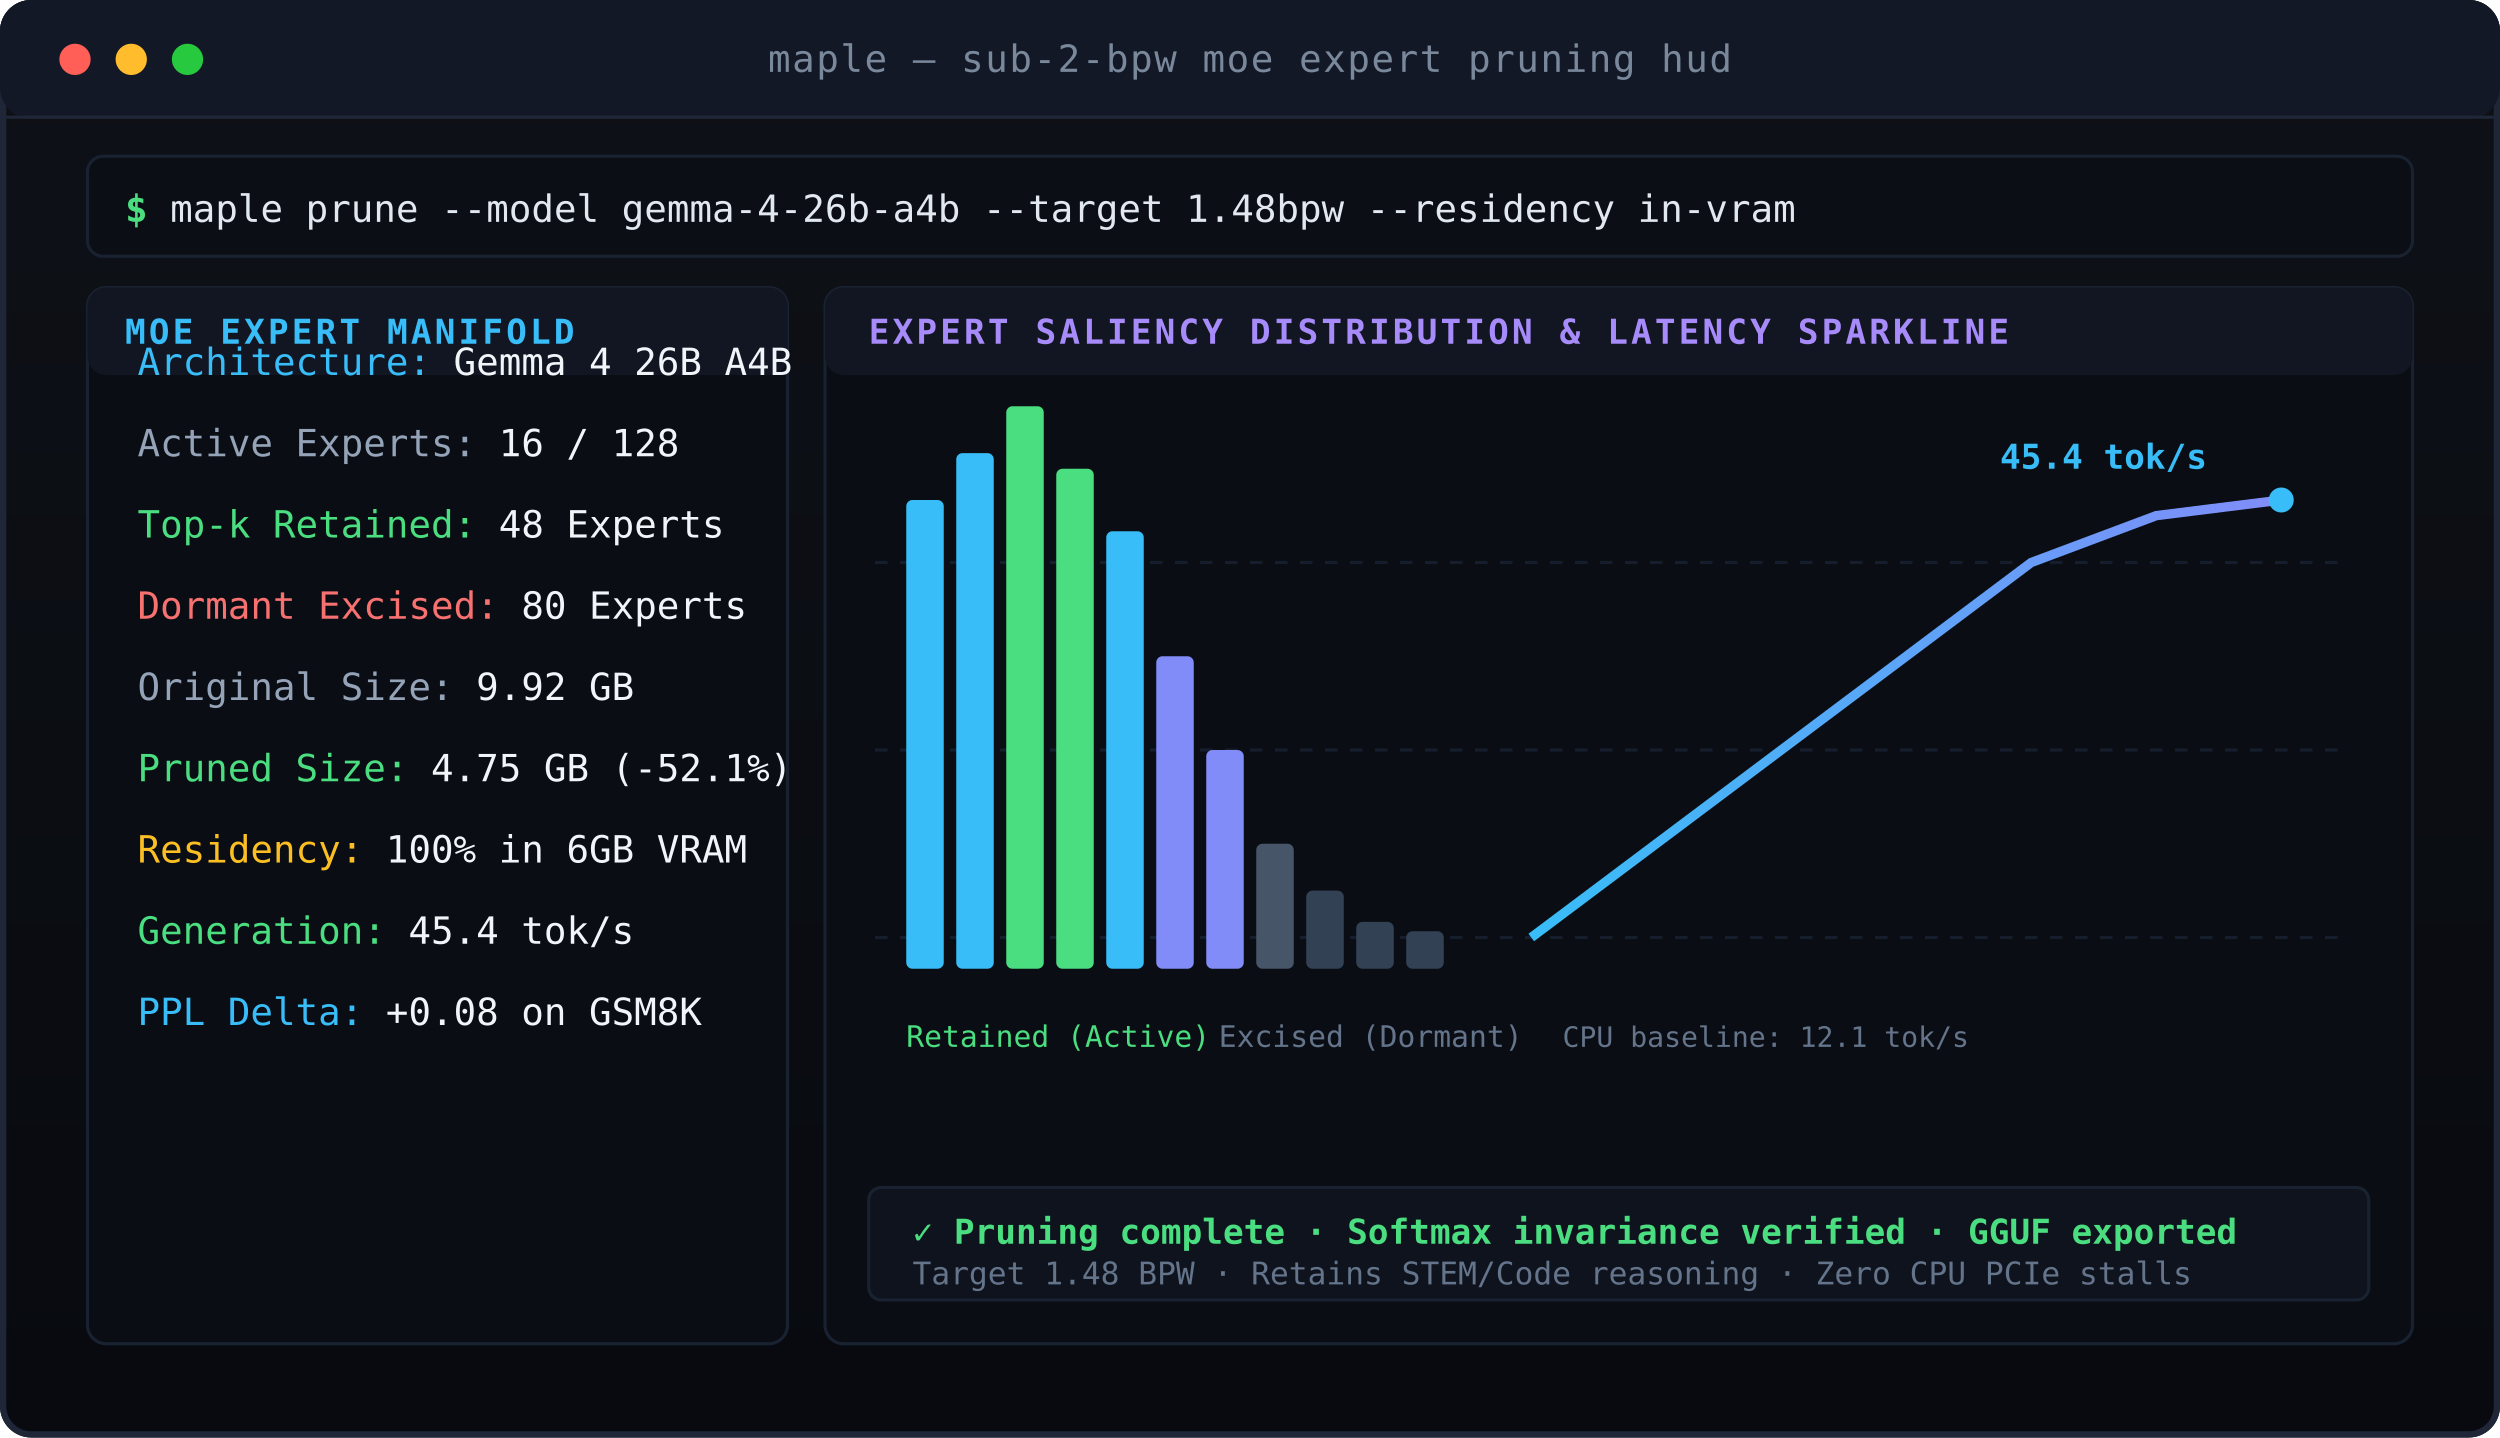
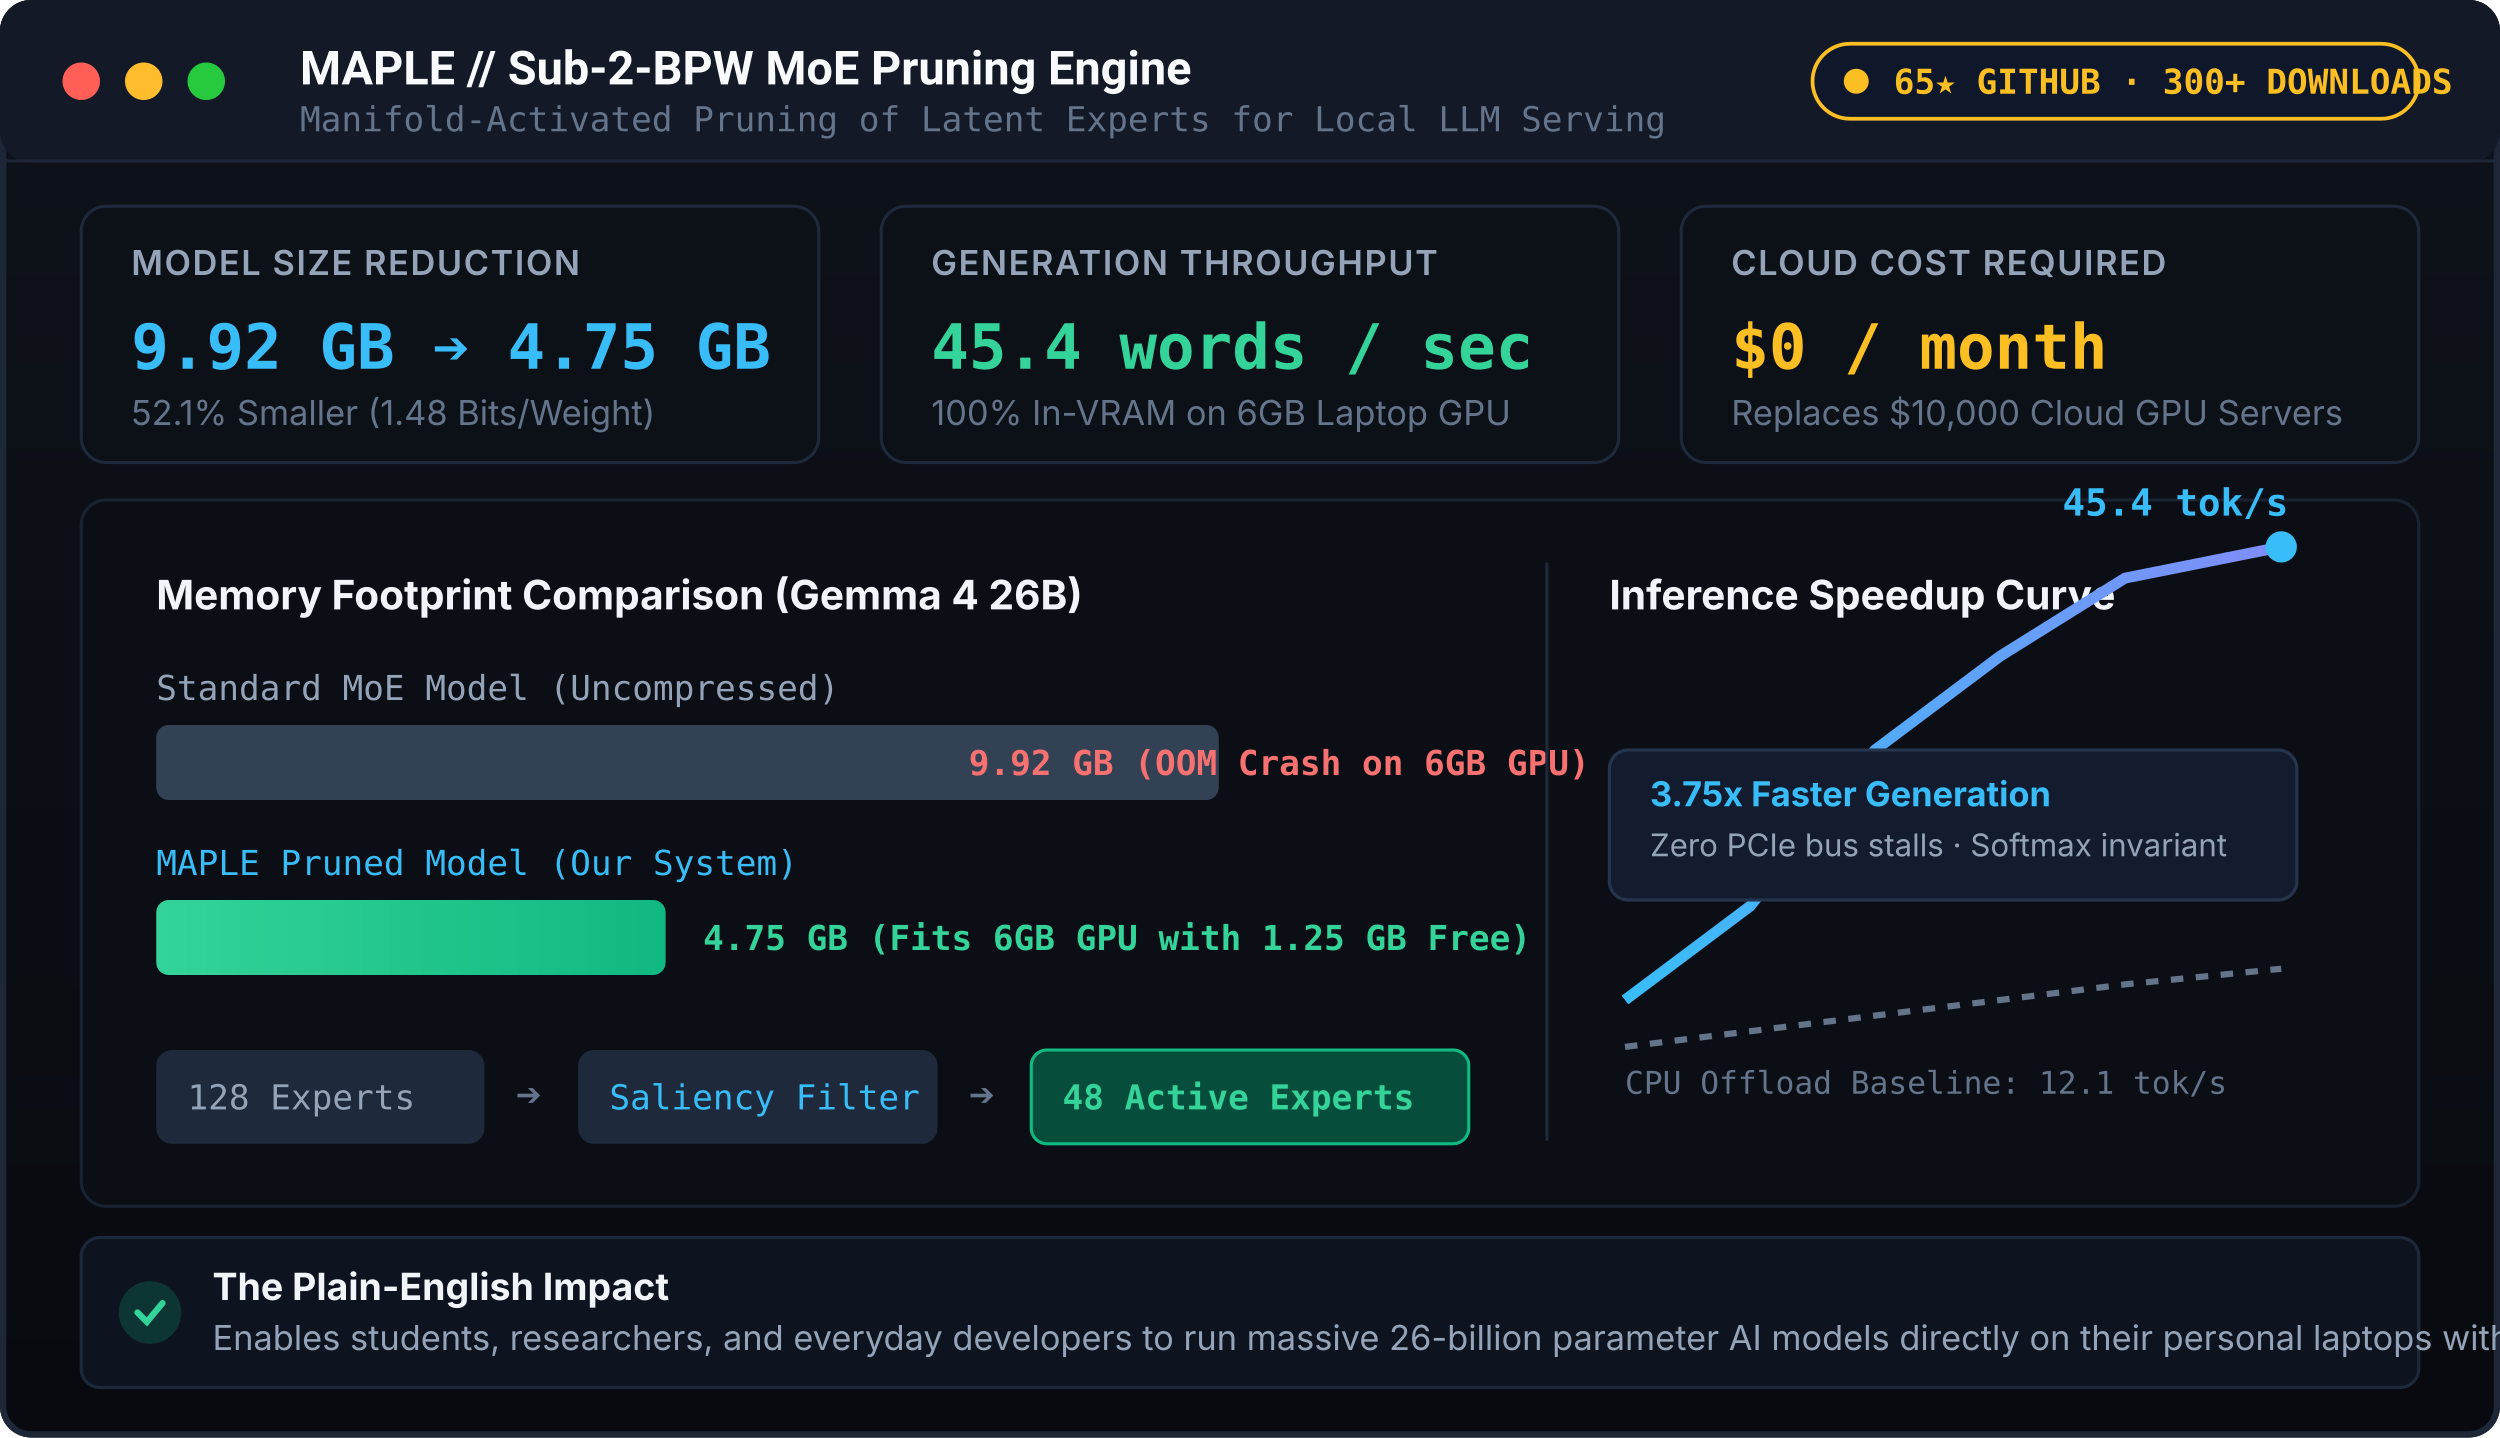
<svg xmlns="http://www.w3.org/2000/svg" viewBox="0 0 800 460" width="800" height="460">
  <defs>
-     <linearGradient id="termGrad" x1="0" y1="0" x2="0" y2="1">
-       <stop offset="0%" stop-color="#0e1117" />
+     <linearGradient id="bgGrad" x1="0" y1="0" x2="0" y2="1">
+       <stop offset="0%" stop-color="#0e121a" />
      <stop offset="100%" stop-color="#080a0f" />
    </linearGradient>
-     <linearGradient id="cyanLine" x1="0" y1="0" x2="1" y2="0">
+     <linearGradient id="cyanGlow" x1="0" y1="0" x2="1" y2="0">
      <stop offset="0%" stop-color="#38bdf8" />
      <stop offset="100%" stop-color="#818cf8" />
    </linearGradient>
-     <linearGradient id="emeraldLine" x1="0" y1="0" x2="1" y2="0">
+     <linearGradient id="emeraldGlow" x1="0" y1="0" x2="1" y2="0">
      <stop offset="0%" stop-color="#34d399" />
      <stop offset="100%" stop-color="#10b981" />
    </linearGradient>
-     <linearGradient id="goldLine" x1="0" y1="0" x2="1" y2="0">
+     <linearGradient id="goldGlow" x1="0" y1="0" x2="1" y2="0">
      <stop offset="0%" stop-color="#fbbf24" />
      <stop offset="100%" stop-color="#f59e0b" />
    </linearGradient>
-     <linearGradient id="purpleGrad" x1="0" y1="0" x2="1" y2="0">
-       <stop offset="0%" stop-color="#c084fc" />
-       <stop offset="100%" stop-color="#a855f7" />
+     <linearGradient id="roseGlow" x1="0" y1="0" x2="1" y2="0">
+       <stop offset="0%" stop-color="#f87171" />
+       <stop offset="100%" stop-color="#ef4444" />
    </linearGradient>
  </defs>
-   <rect width="800" height="460" rx="10" fill="url(#termGrad)" />
-   <rect x="1" y="1" width="798" height="458" rx="9" fill="none" stroke="#1e2638" stroke-width="2" />
-   <rect width="800" height="38" rx="10" fill="#131826" />
-   <rect x="0" y="37" width="800" height="1" fill="#1e2638" />
-   <circle cx="24" cy="19" r="5" fill="#ff5f56" />
-   <circle cx="42" cy="19" r="5" fill="#ffbd2e" />
-   <circle cx="60" cy="19" r="5" fill="#27c93f" />
-   <text x="400" y="23" text-anchor="middle" fill="#7a889b" font-family="monospace" font-size="12" letter-spacing="0.5">maple — sub-2-bpw moe expert pruning hud</text>
-   <rect x="28" y="50" width="744" height="32" rx="5" fill="#0b0e14" stroke="#192231" />
-   <text x="40" y="71" fill="#4ade80" font-family="monospace" font-size="12" font-weight="bold">$ <tspan fill="#e2e8f0" font-weight="normal">maple prune --model gemma-4-26b-a4b --target 1.48bpw --residency in-vram</tspan>
-   </text>
-   <rect x="28" y="92" width="224" height="338" rx="6" fill="#0a0d13" stroke="#192231" />
-   <rect x="28" y="92" width="224" height="28" rx="6" fill="#111622" />
-   <text x="40" y="110" fill="#38bdf8" font-family="monospace" font-size="11" font-weight="bold" letter-spacing="1">MOE EXPERT MANIFOLD</text>
-   <text x="44" y="120" fill="#38bdf8" font-family="monospace" font-size="12">Architecture: <tspan fill="#f1f5f9">Gemma 4 26B A4B</tspan>
-   </text>
-   <text x="44" y="146" fill="#94a3b8" font-family="monospace" font-size="12">Active Experts: <tspan fill="#f1f5f9">16 / 128</tspan>
-   </text>
-   <text x="44" y="172" fill="#4ade80" font-family="monospace" font-size="12">Top-k Retained: <tspan fill="#f1f5f9">48 Experts</tspan>
-   </text>
-   <text x="44" y="198" fill="#f87171" font-family="monospace" font-size="12">Dormant Excised: <tspan fill="#f1f5f9">80 Experts</tspan>
-   </text>
-   <text x="44" y="224" fill="#94a3b8" font-family="monospace" font-size="12">Original Size: <tspan fill="#f1f5f9">9.92 GB</tspan>
-   </text>
-   <text x="44" y="250" fill="#4ade80" font-family="monospace" font-size="12">Pruned Size: <tspan fill="#f1f5f9">4.75 GB (-52.1%)</tspan>
-   </text>
-   <text x="44" y="276" fill="#fbbf24" font-family="monospace" font-size="12">Residency: <tspan fill="#f1f5f9">100% in 6GB VRAM</tspan>
-   </text>
-   <text x="44" y="302" fill="#4ade80" font-family="monospace" font-size="12">Generation: <tspan fill="#f1f5f9">45.4 tok/s</tspan>
-   </text>
-   <text x="44" y="328" fill="#38bdf8" font-family="monospace" font-size="12">PPL Delta: <tspan fill="#f1f5f9">+0.08 on GSM8K</tspan>
-   </text>
-   <rect x="264" y="92" width="508" height="338" rx="6" fill="#0a0d13" stroke="#192231" />
-   <rect x="264" y="92" width="508" height="28" rx="6" fill="#111622" />
-   <text x="278" y="110" fill="#a78bfa" font-family="monospace" font-size="11" font-weight="bold" letter-spacing="1">EXPERT SALIENCY DISTRIBUTION &amp; LATENCY SPARKLINE</text>
-   <line x1="280" y1="180" x2="750" y2="180" stroke="#161e2e" stroke-dasharray="4,4" />
-   <line x1="280" y1="240" x2="750" y2="240" stroke="#161e2e" stroke-dasharray="4,4" />
-   <line x1="280" y1="300" x2="750" y2="300" stroke="#161e2e" stroke-dasharray="4,4" />
-   <rect x="290" y="160" width="12" height="150" fill="#38bdf8" rx="2" />
-   <rect x="306" y="145" width="12" height="165" fill="#38bdf8" rx="2" />
-   <rect x="322" y="130" width="12" height="180" fill="#4ade80" rx="2" />
-   <rect x="338" y="150" width="12" height="160" fill="#4ade80" rx="2" />
-   <rect x="354" y="170" width="12" height="140" fill="#38bdf8" rx="2" />
-   <rect x="370" y="210" width="12" height="100" fill="#818cf8" rx="2" />
-   <rect x="386" y="240" width="12" height="70" fill="#818cf8" rx="2" />
-   <rect x="402" y="270" width="12" height="40" fill="#475569" rx="2" />
-   <rect x="418" y="285" width="12" height="25" fill="#334155" rx="2" />
-   <rect x="434" y="295" width="12" height="15" fill="#334155" rx="2" />
-   <rect x="450" y="298" width="12" height="12" fill="#334155" rx="2" />
-   <text x="290" y="335" fill="#4ade80" font-family="monospace" font-size="9.5">Retained (Active)</text>
-   <text x="390" y="335" fill="#64748b" font-family="monospace" font-size="9.5">Excised (Dormant)</text>
-   <polyline points="490,300 530,270 570,240 610,210 650,180 690,165 730,160" fill="none" stroke="url(#cyanLine)" stroke-width="3" />
-   <circle cx="730" cy="160" r="4" fill="#38bdf8" />
-   <text x="640" y="150" fill="#38bdf8" font-family="monospace" font-size="11" font-weight="bold">45.4 tok/s</text>
-   <text x="500" y="335" fill="#64748b" font-family="monospace" font-size="9">CPU baseline: 12.1 tok/s</text>
-   <rect x="278" y="380" width="480" height="36" rx="4" fill="#0e131d" stroke="#192231" />
-   <text x="292" y="398" fill="#4ade80" font-family="monospace" font-size="11" font-weight="bold">✓ Pruning complete · Softmax invariance verified · GGUF exported</text>
-   <text x="292" y="411" fill="#64748b" font-family="monospace" font-size="10">Target 1.48 BPW · Retains STEM/Code reasoning · Zero CPU PCIe stalls</text>
+   <rect width="800" height="460" rx="10" fill="url(#bgGrad)" />
+   <rect x="1" y="1" width="798" height="458" rx="9" fill="none" stroke="#1e2738" stroke-width="2" />
+   <rect width="800" height="52" rx="10" fill="#131926" />
+   <rect x="0" y="51" width="800" height="1" fill="#1e2738" />
+   <circle cx="26" cy="26" r="6" fill="#ff5f56" />
+   <circle cx="46" cy="26" r="6" fill="#ffbd2e" />
+   <circle cx="66" cy="26" r="6" fill="#27c93f" />
+   <text x="96" y="27" fill="#f8fafc" font-family="-apple-system, BlinkMacSystemFont, 'Segoe UI', Roboto, sans-serif" font-size="15" font-weight="bold">MAPLE // Sub-2-BPW MoE Pruning Engine</text>
+   <text x="96" y="42" fill="#64748b" font-family="monospace" font-size="11">Manifold-Activated Pruning of Latent Experts for Local LLM Serving</text>
+   <rect x="580" y="14" width="194" height="24" rx="12" fill="#0f172a" stroke="#fbbf24" stroke-width="1.2" />
+   <circle cx="594" cy="26" r="4" fill="#fbbf24" />
+   <text x="606" y="30" fill="#fbbf24" font-family="monospace" font-size="11" font-weight="bold">65★ GITHUB · 300+ DOWNLOADS</text>
+   <rect x="26" y="66" width="236" height="82" rx="8" fill="#0c1017" stroke="#1e293b" />
+   <text x="42" y="88" fill="#94a3b8" font-family="-apple-system, sans-serif" font-size="11" font-weight="600" text-transform="uppercase" letter-spacing="0.5">MODEL SIZE REDUCTION</text>
+   <text x="42" y="118" fill="#38bdf8" font-family="monospace" font-size="20" font-weight="bold">9.92 GB ➔ 4.75 GB</text>
+   <text x="42" y="136" fill="#64748b" font-family="-apple-system, sans-serif" font-size="11">52.1% Smaller (1.48 Bits/Weight)</text>
+   <rect x="282" y="66" width="236" height="82" rx="8" fill="#0c1017" stroke="#1e293b" />
+   <text x="298" y="88" fill="#94a3b8" font-family="-apple-system, sans-serif" font-size="11" font-weight="600" text-transform="uppercase" letter-spacing="0.5">GENERATION THROUGHPUT</text>
+   <text x="298" y="118" fill="#34d399" font-family="monospace" font-size="20" font-weight="bold">45.4 words / sec</text>
+   <text x="298" y="136" fill="#64748b" font-family="-apple-system, sans-serif" font-size="11">100% In-VRAM on 6GB Laptop GPU</text>
+   <rect x="538" y="66" width="236" height="82" rx="8" fill="#0c1017" stroke="#1e293b" />
+   <text x="554" y="88" fill="#94a3b8" font-family="-apple-system, sans-serif" font-size="11" font-weight="600" text-transform="uppercase" letter-spacing="0.5">CLOUD COST REQUIRED</text>
+   <text x="554" y="118" fill="#fbbf24" font-family="monospace" font-size="20" font-weight="bold">$0 / month</text>
+   <text x="554" y="136" fill="#64748b" font-family="-apple-system, sans-serif" font-size="11">Replaces $10,000 Cloud GPU Servers</text>
+   <rect x="26" y="160" width="748" height="226" rx="8" fill="#0b0e14" stroke="#192231" />
+   <text x="50" y="195" fill="#f1f5f9" font-family="-apple-system, sans-serif" font-size="13" font-weight="bold">Memory Footprint Comparison (Gemma 4 26B)</text>
+   <text x="50" y="224" fill="#94a3b8" font-family="monospace" font-size="11">Standard MoE Model (Uncompressed)</text>
+   <rect x="50" y="232" width="340" height="24" rx="4" fill="#334155" />
+   <text x="310" y="248" fill="#f87171" font-family="monospace" font-size="11" font-weight="bold">9.92 GB (OOM Crash on 6GB GPU)</text>
+   <text x="50" y="280" fill="#38bdf8" font-family="monospace" font-size="11">MAPLE Pruned Model (Our System)</text>
+   <rect x="50" y="288" width="163" height="24" rx="4" fill="url(#emeraldGlow)" />
+   <text x="225" y="304" fill="#34d399" font-family="monospace" font-size="11" font-weight="bold">4.75 GB (Fits 6GB GPU with 1.25 GB Free)</text>
+   <rect x="50" y="336" width="105" height="30" rx="5" fill="#1e293b" />
+   <text x="60" y="355" fill="#94a3b8" font-family="monospace" font-size="11">128 Experts</text>
+   <text x="165" y="355" fill="#64748b" font-family="monospace" font-size="14">➔</text>
+   <rect x="185" y="336" width="115" height="30" rx="5" fill="#1e293b" />
+   <text x="195" y="355" fill="#38bdf8" font-family="monospace" font-size="11">Saliency Filter</text>
+   <text x="310" y="355" fill="#64748b" font-family="monospace" font-size="14">➔</text>
+   <rect x="330" y="336" width="140" height="30" rx="5" fill="#064e3b" stroke="#10b981" />
+   <text x="340" y="355" fill="#34d399" font-family="monospace" font-size="11" font-weight="bold">48 Active Experts</text>
+   <line x1="495" y1="180" x2="495" y2="365" stroke="#1e293b" />
+   <text x="515" y="195" fill="#f1f5f9" font-family="-apple-system, sans-serif" font-size="13" font-weight="bold">Inference Speedup Curve</text>
+   <polyline points="520,320 560,290 600,240 640,210 680,185 730,175" fill="none" stroke="url(#cyanGlow)" stroke-width="3.5" />
+   <circle cx="730" cy="175" r="5" fill="#38bdf8" />
+   <text x="660" y="165" fill="#38bdf8" font-family="monospace" font-size="12" font-weight="bold">45.4 tok/s</text>
+   <polyline points="520,335 560,330 600,325 640,320 680,315 730,310" fill="none" stroke="#64748b" stroke-width="2" stroke-dasharray="4,4" />
+   <text x="520" y="350" fill="#64748b" font-family="monospace" font-size="10">CPU Offload Baseline: 12.1 tok/s</text>
+   <rect x="515" y="240" width="220" height="48" rx="6" fill="#131c2e" stroke="#25354e" />
+   <text x="528" y="258" fill="#38bdf8" font-family="-apple-system, sans-serif" font-size="11" font-weight="bold">3.75x Faster Generation</text>
+   <text x="528" y="274" fill="#94a3b8" font-family="-apple-system, sans-serif" font-size="10">Zero PCIe bus stalls · Softmax invariant</text>
+   <rect x="26" y="396" width="748" height="48" rx="6" fill="#0d1420" stroke="#1d283a" />
+   <circle cx="48" cy="420" r="10" fill="#10b981" opacity="0.2" />
+   <path d="M 44,420 L 47,423 L 52,417" fill="none" stroke="#34d399" stroke-width="2" stroke-linecap="round" />
+   <text x="68" y="416" fill="#f1f5f9" font-family="-apple-system, sans-serif" font-size="12" font-weight="bold">The Plain-English Impact</text>
+   <text x="68" y="432" fill="#94a3b8" font-family="-apple-system, sans-serif" font-size="11">Enables students, researchers, and everyday developers to run massive 26-billion parameter AI models directly on their personal laptops without renting cloud servers.</text>
</svg>
